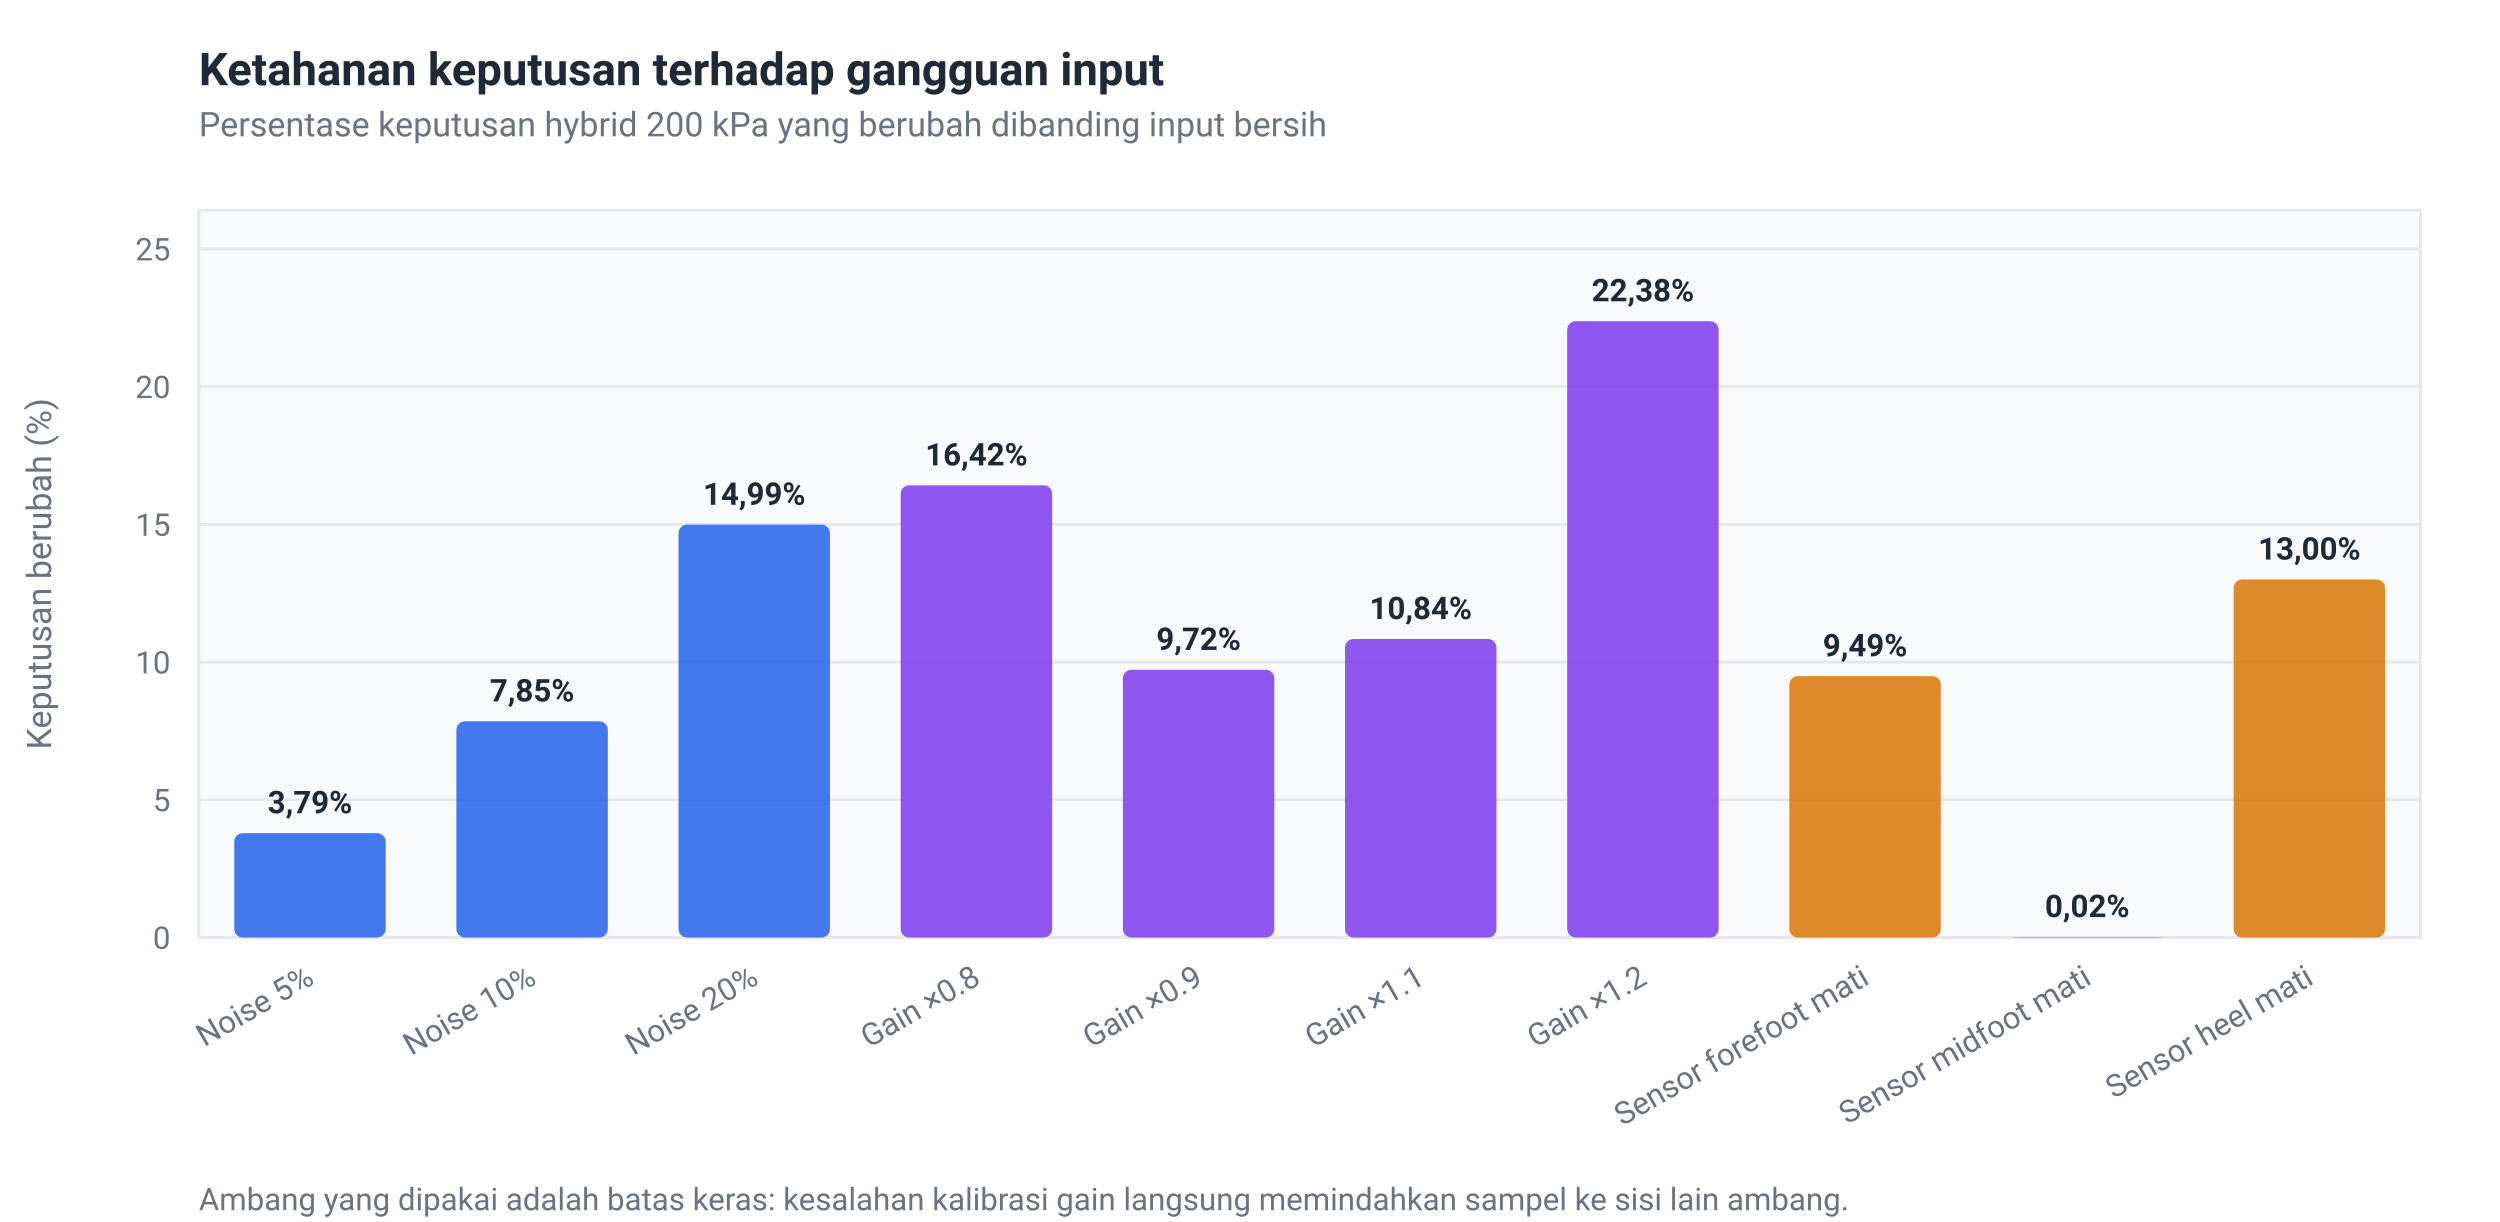
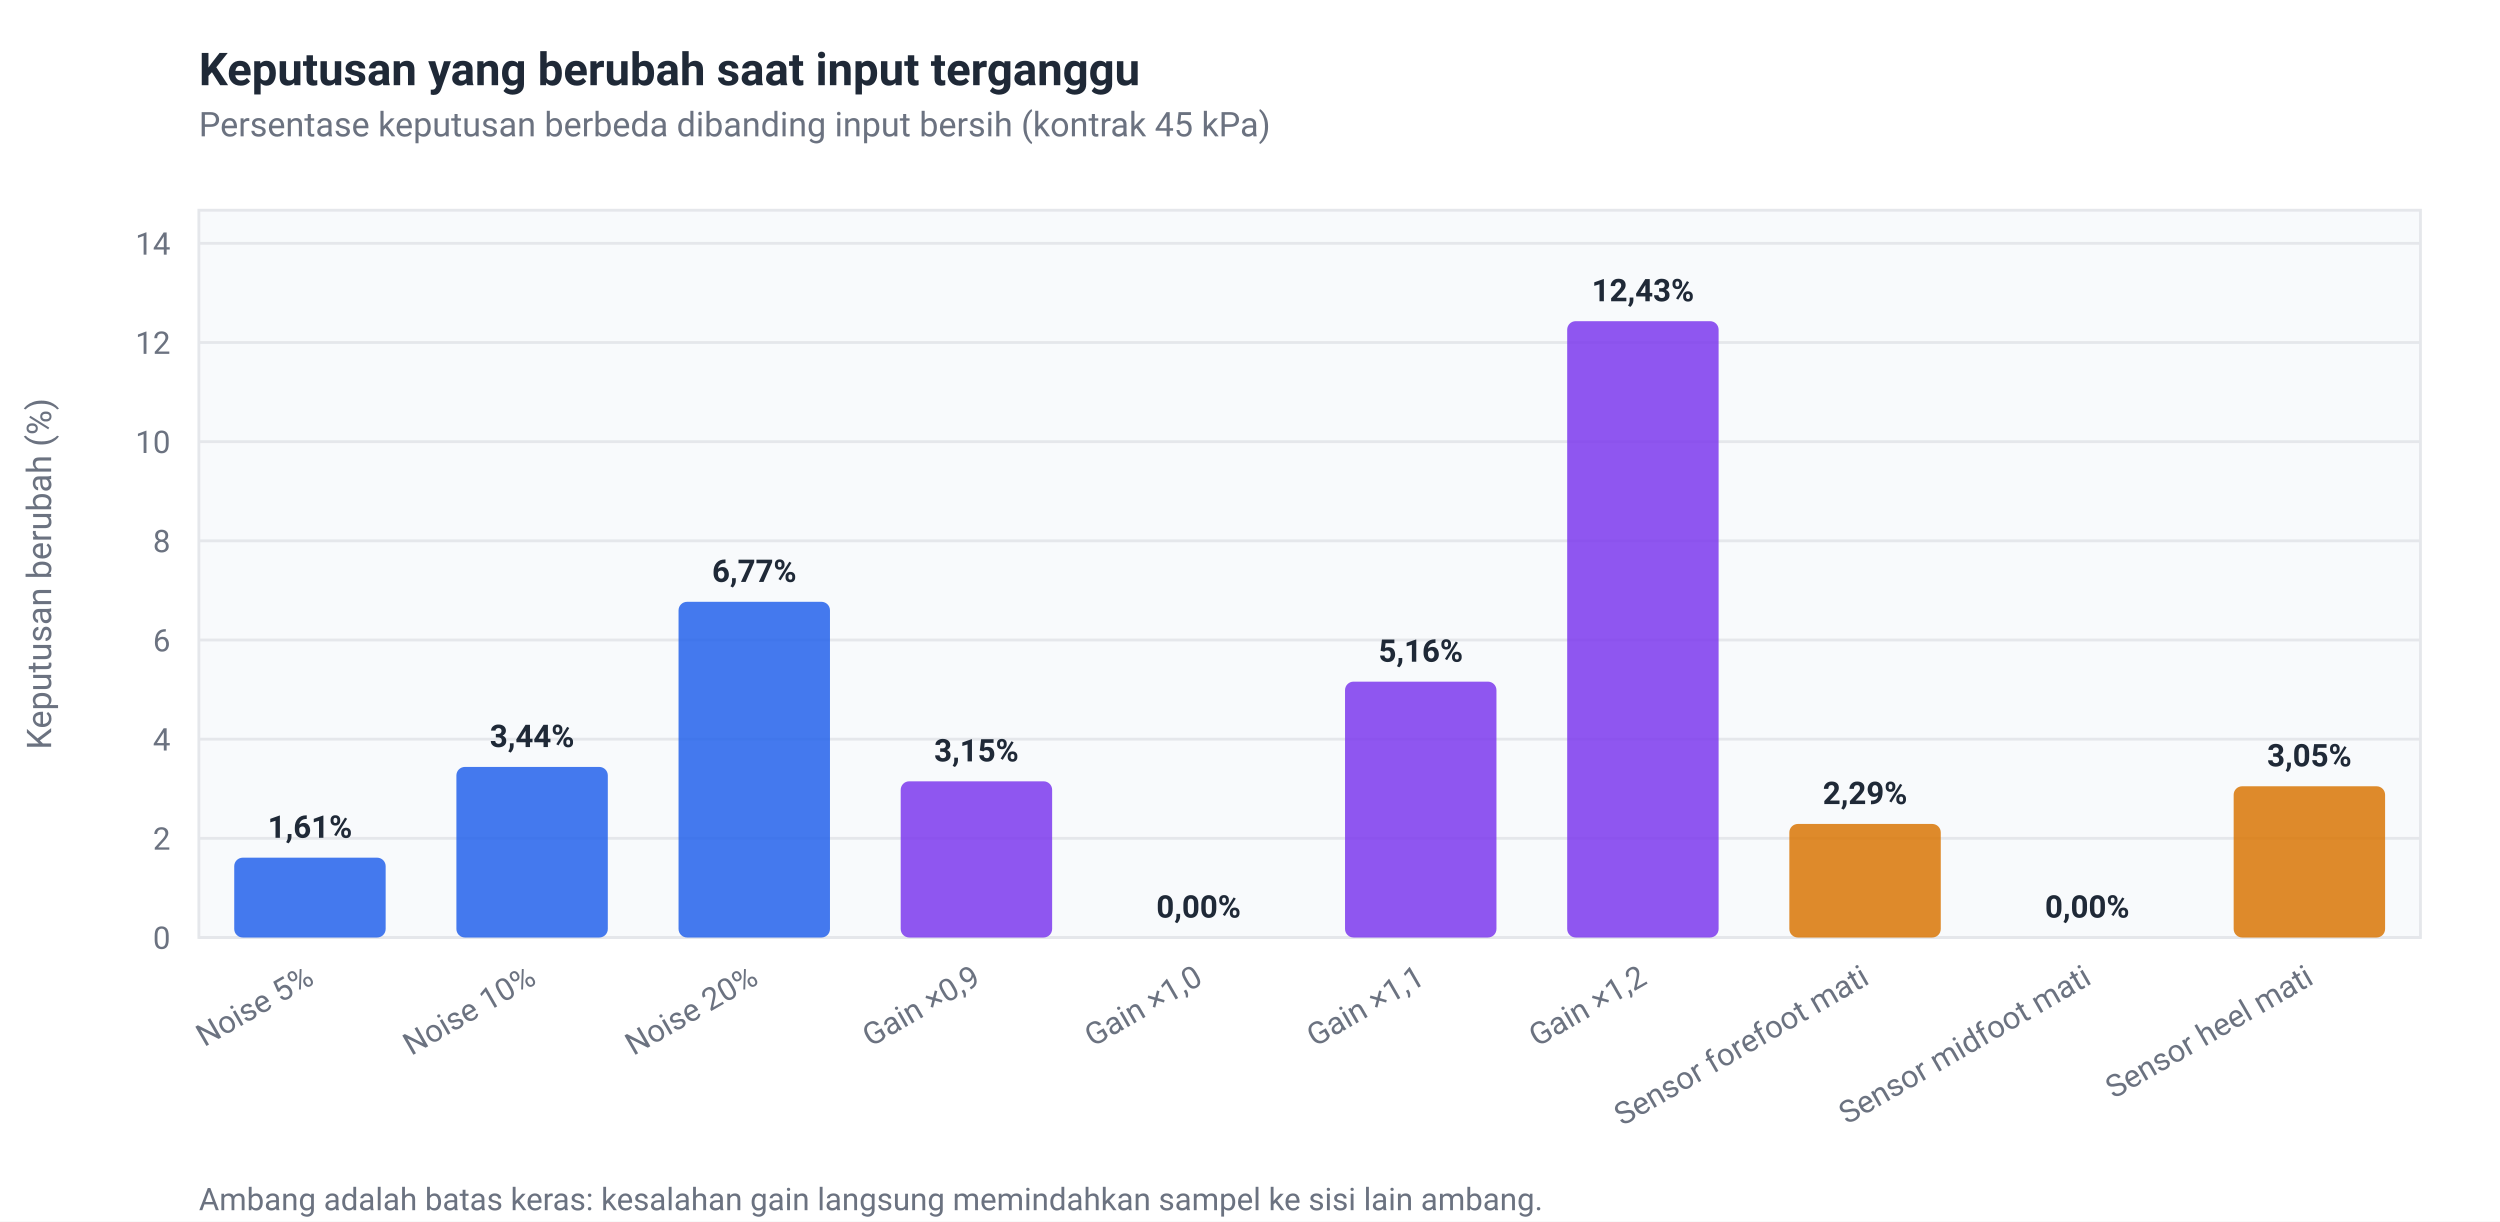
- <svg xmlns="http://www.w3.org/2000/svg" viewBox="0 0 880 430" width="880" height="430" role="img" aria-label="Ketahanan keputusan terhadap gangguan input">
+ <svg xmlns="http://www.w3.org/2000/svg" viewBox="0 0 880 430" width="880" height="430" role="img" aria-label="Keputusan yang berubah saat input terganggu">
  <rect width="880" height="430" fill="#ffffff" />
-   <text x="70" y="30" font-family="system-ui, -apple-system, 'Segoe UI', Roboto, sans-serif" font-size="16" font-weight="600" fill="#1f2937" text-anchor="start">Ketahanan keputusan terhadap gangguan input</text>
-   <text x="70" y="48" font-family="system-ui, -apple-system, 'Segoe UI', Roboto, sans-serif" font-size="12" font-weight="400" fill="#6b7280" text-anchor="start">Persentase keputusan hybrid 200 kPa yang berubah dibanding input bersih</text>
+   <text x="70" y="30" font-family="system-ui, -apple-system, 'Segoe UI', Roboto, sans-serif" font-size="16" font-weight="600" fill="#1f2937" text-anchor="start">Keputusan yang berubah saat input terganggu</text>
+   <text x="70" y="48" font-family="system-ui, -apple-system, 'Segoe UI', Roboto, sans-serif" font-size="12" font-weight="400" fill="#6b7280" text-anchor="start">Persentase keputusan berbeda dibanding input bersih (kontrak 45 kPa)</text>
  <rect x="70" y="74" width="782" height="256" fill="#f8fafc" stroke="#e5e7eb" rx="0" opacity="1" />
  <line x1="70" y1="330" x2="852" y2="330" stroke="#e5e7eb" stroke-width="1" />
  <text x="60" y="334" font-family="system-ui, -apple-system, 'Segoe UI', Roboto, sans-serif" font-size="11" font-weight="400" fill="#6b7280" text-anchor="end">0</text>
-   <line x1="70" y1="281.531" x2="852" y2="281.531" stroke="#e5e7eb" stroke-width="1" />
-   <text x="60" y="285.531" font-family="system-ui, -apple-system, 'Segoe UI', Roboto, sans-serif" font-size="11" font-weight="400" fill="#6b7280" text-anchor="end">5</text>
-   <line x1="70" y1="233.061" x2="852" y2="233.061" stroke="#e5e7eb" stroke-width="1" />
-   <text x="60" y="237.061" font-family="system-ui, -apple-system, 'Segoe UI', Roboto, sans-serif" font-size="11" font-weight="400" fill="#6b7280" text-anchor="end">10</text>
-   <line x1="70" y1="184.592" x2="852" y2="184.592" stroke="#e5e7eb" stroke-width="1" />
-   <text x="60" y="188.592" font-family="system-ui, -apple-system, 'Segoe UI', Roboto, sans-serif" font-size="11" font-weight="400" fill="#6b7280" text-anchor="end">15</text>
-   <line x1="70" y1="136.122" x2="852" y2="136.122" stroke="#e5e7eb" stroke-width="1" />
-   <text x="60" y="140.122" font-family="system-ui, -apple-system, 'Segoe UI', Roboto, sans-serif" font-size="11" font-weight="400" fill="#6b7280" text-anchor="end">20</text>
-   <line x1="70" y1="87.653" x2="852" y2="87.653" stroke="#e5e7eb" stroke-width="1" />
-   <text x="60" y="91.653" font-family="system-ui, -apple-system, 'Segoe UI', Roboto, sans-serif" font-size="11" font-weight="400" fill="#6b7280" text-anchor="end">25</text>
+   <line x1="70" y1="295.093" x2="852" y2="295.093" stroke="#e5e7eb" stroke-width="1" />
+   <text x="60" y="299.093" font-family="system-ui, -apple-system, 'Segoe UI', Roboto, sans-serif" font-size="11" font-weight="400" fill="#6b7280" text-anchor="end">2</text>
+   <line x1="70" y1="260.185" x2="852" y2="260.185" stroke="#e5e7eb" stroke-width="1" />
+   <text x="60" y="264.185" font-family="system-ui, -apple-system, 'Segoe UI', Roboto, sans-serif" font-size="11" font-weight="400" fill="#6b7280" text-anchor="end">4</text>
+   <line x1="70" y1="225.278" x2="852" y2="225.278" stroke="#e5e7eb" stroke-width="1" />
+   <text x="60" y="229.278" font-family="system-ui, -apple-system, 'Segoe UI', Roboto, sans-serif" font-size="11" font-weight="400" fill="#6b7280" text-anchor="end">6</text>
+   <line x1="70" y1="190.371" x2="852" y2="190.371" stroke="#e5e7eb" stroke-width="1" />
+   <text x="60" y="194.371" font-family="system-ui, -apple-system, 'Segoe UI', Roboto, sans-serif" font-size="11" font-weight="400" fill="#6b7280" text-anchor="end">8</text>
+   <line x1="70" y1="155.463" x2="852" y2="155.463" stroke="#e5e7eb" stroke-width="1" />
+   <text x="60" y="159.463" font-family="system-ui, -apple-system, 'Segoe UI', Roboto, sans-serif" font-size="11" font-weight="400" fill="#6b7280" text-anchor="end">10</text>
+   <line x1="70" y1="120.556" x2="852" y2="120.556" stroke="#e5e7eb" stroke-width="1" />
+   <text x="60" y="124.556" font-family="system-ui, -apple-system, 'Segoe UI', Roboto, sans-serif" font-size="11" font-weight="400" fill="#6b7280" text-anchor="end">12</text>
+   <line x1="70" y1="85.649" x2="852" y2="85.649" stroke="#e5e7eb" stroke-width="1" />
+   <text x="60" y="89.649" font-family="system-ui, -apple-system, 'Segoe UI', Roboto, sans-serif" font-size="11" font-weight="400" fill="#6b7280" text-anchor="end">14</text>
  <text x="18" y="202" font-family="system-ui, -apple-system, 'Segoe UI', Roboto, sans-serif" font-size="12" font-weight="400" fill="#6b7280" text-anchor="middle" transform="rotate(-90 18 202)">Keputusan berubah (%)</text>
-   <rect x="82.448" y="293.26" width="53.304" height="36.74" fill="#2563eb" stroke="none" rx="3" opacity="0.85" />
-   <text x="109.1" y="286.26" font-family="system-ui, -apple-system, 'Segoe UI', Roboto, sans-serif" font-size="11" font-weight="600" fill="#1f2937" text-anchor="middle">3,79%</text>
+   <rect x="82.448" y="301.9" width="53.304" height="28.1" fill="#2563eb" stroke="none" rx="3" opacity="0.85" />
+   <text x="109.1" y="294.9" font-family="system-ui, -apple-system, 'Segoe UI', Roboto, sans-serif" font-size="11" font-weight="600" fill="#1f2937" text-anchor="middle">1,61%</text>
  <text x="111.1" y="346" font-family="system-ui, -apple-system, 'Segoe UI', Roboto, sans-serif" font-size="11" font-weight="400" fill="#6b7280" text-anchor="end" transform="rotate(-30 111.1 346)">Noise 5%</text>
-   <rect x="160.648" y="253.903" width="53.304" height="76.097" fill="#2563eb" stroke="none" rx="3" opacity="0.85" />
-   <text x="187.3" y="246.903" font-family="system-ui, -apple-system, 'Segoe UI', Roboto, sans-serif" font-size="11" font-weight="600" fill="#1f2937" text-anchor="middle">7,85%</text>
+   <rect x="160.648" y="269.959" width="53.304" height="60.041" fill="#2563eb" stroke="none" rx="3" opacity="0.85" />
+   <text x="187.3" y="262.959" font-family="system-ui, -apple-system, 'Segoe UI', Roboto, sans-serif" font-size="11" font-weight="600" fill="#1f2937" text-anchor="middle">3,44%</text>
  <text x="189.3" y="346" font-family="system-ui, -apple-system, 'Segoe UI', Roboto, sans-serif" font-size="11" font-weight="400" fill="#6b7280" text-anchor="end" transform="rotate(-30 189.3 346)">Noise 10%</text>
-   <rect x="238.848" y="184.689" width="53.304" height="145.311" fill="#2563eb" stroke="none" rx="3" opacity="0.85" />
-   <text x="265.5" y="177.689" font-family="system-ui, -apple-system, 'Segoe UI', Roboto, sans-serif" font-size="11" font-weight="600" fill="#1f2937" text-anchor="middle">14,99%</text>
+   <rect x="238.848" y="211.839" width="53.304" height="118.161" fill="#2563eb" stroke="none" rx="3" opacity="0.85" />
+   <text x="265.5" y="204.839" font-family="system-ui, -apple-system, 'Segoe UI', Roboto, sans-serif" font-size="11" font-weight="600" fill="#1f2937" text-anchor="middle">6,77%</text>
  <text x="267.5" y="346" font-family="system-ui, -apple-system, 'Segoe UI', Roboto, sans-serif" font-size="11" font-weight="400" fill="#6b7280" text-anchor="end" transform="rotate(-30 267.5 346)">Noise 20%</text>
-   <rect x="317.048" y="170.826" width="53.304" height="159.174" fill="#7c3aed" stroke="none" rx="3" opacity="0.85" />
-   <text x="343.7" y="163.826" font-family="system-ui, -apple-system, 'Segoe UI', Roboto, sans-serif" font-size="11" font-weight="600" fill="#1f2937" text-anchor="middle">16,42%</text>
-   <text x="345.7" y="346" font-family="system-ui, -apple-system, 'Segoe UI', Roboto, sans-serif" font-size="11" font-weight="400" fill="#6b7280" text-anchor="end" transform="rotate(-30 345.7 346)">Gain ×0.8</text>
-   <rect x="395.248" y="235.775" width="53.304" height="94.225" fill="#7c3aed" stroke="none" rx="3" opacity="0.85" />
-   <text x="421.9" y="228.775" font-family="system-ui, -apple-system, 'Segoe UI', Roboto, sans-serif" font-size="11" font-weight="600" fill="#1f2937" text-anchor="middle">9,72%</text>
-   <text x="423.9" y="346" font-family="system-ui, -apple-system, 'Segoe UI', Roboto, sans-serif" font-size="11" font-weight="400" fill="#6b7280" text-anchor="end" transform="rotate(-30 423.9 346)">Gain ×0.9</text>
-   <rect x="473.448" y="224.918" width="53.304" height="105.082" fill="#7c3aed" stroke="none" rx="3" opacity="0.85" />
-   <text x="500.1" y="217.918" font-family="system-ui, -apple-system, 'Segoe UI', Roboto, sans-serif" font-size="11" font-weight="600" fill="#1f2937" text-anchor="middle">10,84%</text>
-   <text x="502.1" y="346" font-family="system-ui, -apple-system, 'Segoe UI', Roboto, sans-serif" font-size="11" font-weight="400" fill="#6b7280" text-anchor="end" transform="rotate(-30 502.1 346)">Gain ×1.1</text>
+   <rect x="317.048" y="275.021" width="53.304" height="54.979" fill="#7c3aed" stroke="none" rx="3" opacity="0.85" />
+   <text x="343.7" y="268.021" font-family="system-ui, -apple-system, 'Segoe UI', Roboto, sans-serif" font-size="11" font-weight="600" fill="#1f2937" text-anchor="middle">3,15%</text>
+   <text x="345.7" y="346" font-family="system-ui, -apple-system, 'Segoe UI', Roboto, sans-serif" font-size="11" font-weight="400" fill="#6b7280" text-anchor="end" transform="rotate(-30 345.7 346)">Gain ×0,9</text>
+   <rect x="395.248" y="330" width="53.304" height="0" fill="#7c3aed" stroke="none" rx="3" opacity="0.85" />
+   <text x="421.9" y="323" font-family="system-ui, -apple-system, 'Segoe UI', Roboto, sans-serif" font-size="11" font-weight="600" fill="#1f2937" text-anchor="middle">0,00%</text>
+   <text x="423.9" y="346" font-family="system-ui, -apple-system, 'Segoe UI', Roboto, sans-serif" font-size="11" font-weight="400" fill="#6b7280" text-anchor="end" transform="rotate(-30 423.9 346)">Gain ×1,0</text>
+   <rect x="473.448" y="239.939" width="53.304" height="90.061" fill="#7c3aed" stroke="none" rx="3" opacity="0.85" />
+   <text x="500.1" y="232.939" font-family="system-ui, -apple-system, 'Segoe UI', Roboto, sans-serif" font-size="11" font-weight="600" fill="#1f2937" text-anchor="middle">5,16%</text>
+   <text x="502.1" y="346" font-family="system-ui, -apple-system, 'Segoe UI', Roboto, sans-serif" font-size="11" font-weight="400" fill="#6b7280" text-anchor="end" transform="rotate(-30 502.1 346)">Gain ×1,1</text>
  <rect x="551.648" y="113.051" width="53.304" height="216.949" fill="#7c3aed" stroke="none" rx="3" opacity="0.85" />
-   <text x="578.3" y="106.051" font-family="system-ui, -apple-system, 'Segoe UI', Roboto, sans-serif" font-size="11" font-weight="600" fill="#1f2937" text-anchor="middle">22,38%</text>
-   <text x="580.3" y="346" font-family="system-ui, -apple-system, 'Segoe UI', Roboto, sans-serif" font-size="11" font-weight="400" fill="#6b7280" text-anchor="end" transform="rotate(-30 580.3 346)">Gain ×1.2</text>
-   <rect x="629.848" y="238.005" width="53.304" height="91.995" fill="#d97706" stroke="none" rx="3" opacity="0.85" />
-   <text x="656.5" y="231.005" font-family="system-ui, -apple-system, 'Segoe UI', Roboto, sans-serif" font-size="11" font-weight="600" fill="#1f2937" text-anchor="middle">9,49%</text>
+   <text x="578.3" y="106.051" font-family="system-ui, -apple-system, 'Segoe UI', Roboto, sans-serif" font-size="11" font-weight="600" fill="#1f2937" text-anchor="middle">12,43%</text>
+   <text x="580.3" y="346" font-family="system-ui, -apple-system, 'Segoe UI', Roboto, sans-serif" font-size="11" font-weight="400" fill="#6b7280" text-anchor="end" transform="rotate(-30 580.3 346)">Gain ×1,2</text>
+   <rect x="629.848" y="290.031" width="53.304" height="39.969" fill="#d97706" stroke="none" rx="3" opacity="0.85" />
+   <text x="656.5" y="283.031" font-family="system-ui, -apple-system, 'Segoe UI', Roboto, sans-serif" font-size="11" font-weight="600" fill="#1f2937" text-anchor="middle">2,29%</text>
  <text x="658.5" y="346" font-family="system-ui, -apple-system, 'Segoe UI', Roboto, sans-serif" font-size="11" font-weight="400" fill="#6b7280" text-anchor="end" transform="rotate(-30 658.5 346)">Sensor forefoot mati</text>
-   <rect x="708.048" y="329.806" width="53.304" height="0.194" fill="#d97706" stroke="none" rx="3" opacity="0.85" />
-   <text x="734.7" y="322.806" font-family="system-ui, -apple-system, 'Segoe UI', Roboto, sans-serif" font-size="11" font-weight="600" fill="#1f2937" text-anchor="middle">0,02%</text>
+   <rect x="708.048" y="330" width="53.304" height="0" fill="#d97706" stroke="none" rx="3" opacity="0.85" />
+   <text x="734.7" y="323" font-family="system-ui, -apple-system, 'Segoe UI', Roboto, sans-serif" font-size="11" font-weight="600" fill="#1f2937" text-anchor="middle">0,00%</text>
  <text x="736.7" y="346" font-family="system-ui, -apple-system, 'Segoe UI', Roboto, sans-serif" font-size="11" font-weight="400" fill="#6b7280" text-anchor="end" transform="rotate(-30 736.7 346)">Sensor midfoot mati</text>
-   <rect x="786.248" y="203.979" width="53.304" height="126.021" fill="#d97706" stroke="none" rx="3" opacity="0.85" />
-   <text x="812.9" y="196.979" font-family="system-ui, -apple-system, 'Segoe UI', Roboto, sans-serif" font-size="11" font-weight="600" fill="#1f2937" text-anchor="middle">13,00%</text>
+   <rect x="786.248" y="276.766" width="53.304" height="53.234" fill="#d97706" stroke="none" rx="3" opacity="0.85" />
+   <text x="812.9" y="269.766" font-family="system-ui, -apple-system, 'Segoe UI', Roboto, sans-serif" font-size="11" font-weight="600" fill="#1f2937" text-anchor="middle">3,05%</text>
  <text x="814.9" y="346" font-family="system-ui, -apple-system, 'Segoe UI', Roboto, sans-serif" font-size="11" font-weight="400" fill="#6b7280" text-anchor="end" transform="rotate(-30 814.9 346)">Sensor heel mati</text>
-   <text x="70" y="426" font-family="system-ui, -apple-system, 'Segoe UI', Roboto, sans-serif" font-size="11" font-weight="400" fill="#6b7280" text-anchor="start">Ambang yang dipakai adalah batas keras: kesalahan kalibrasi gain langsung memindahkan sampel ke sisi lain ambang.</text>
+   <text x="70" y="426" font-family="system-ui, -apple-system, 'Segoe UI', Roboto, sans-serif" font-size="11" font-weight="400" fill="#6b7280" text-anchor="start">Ambang adalah batas keras: kesalahan gain langsung memindahkan sampel ke sisi lain ambang.</text>
</svg>
